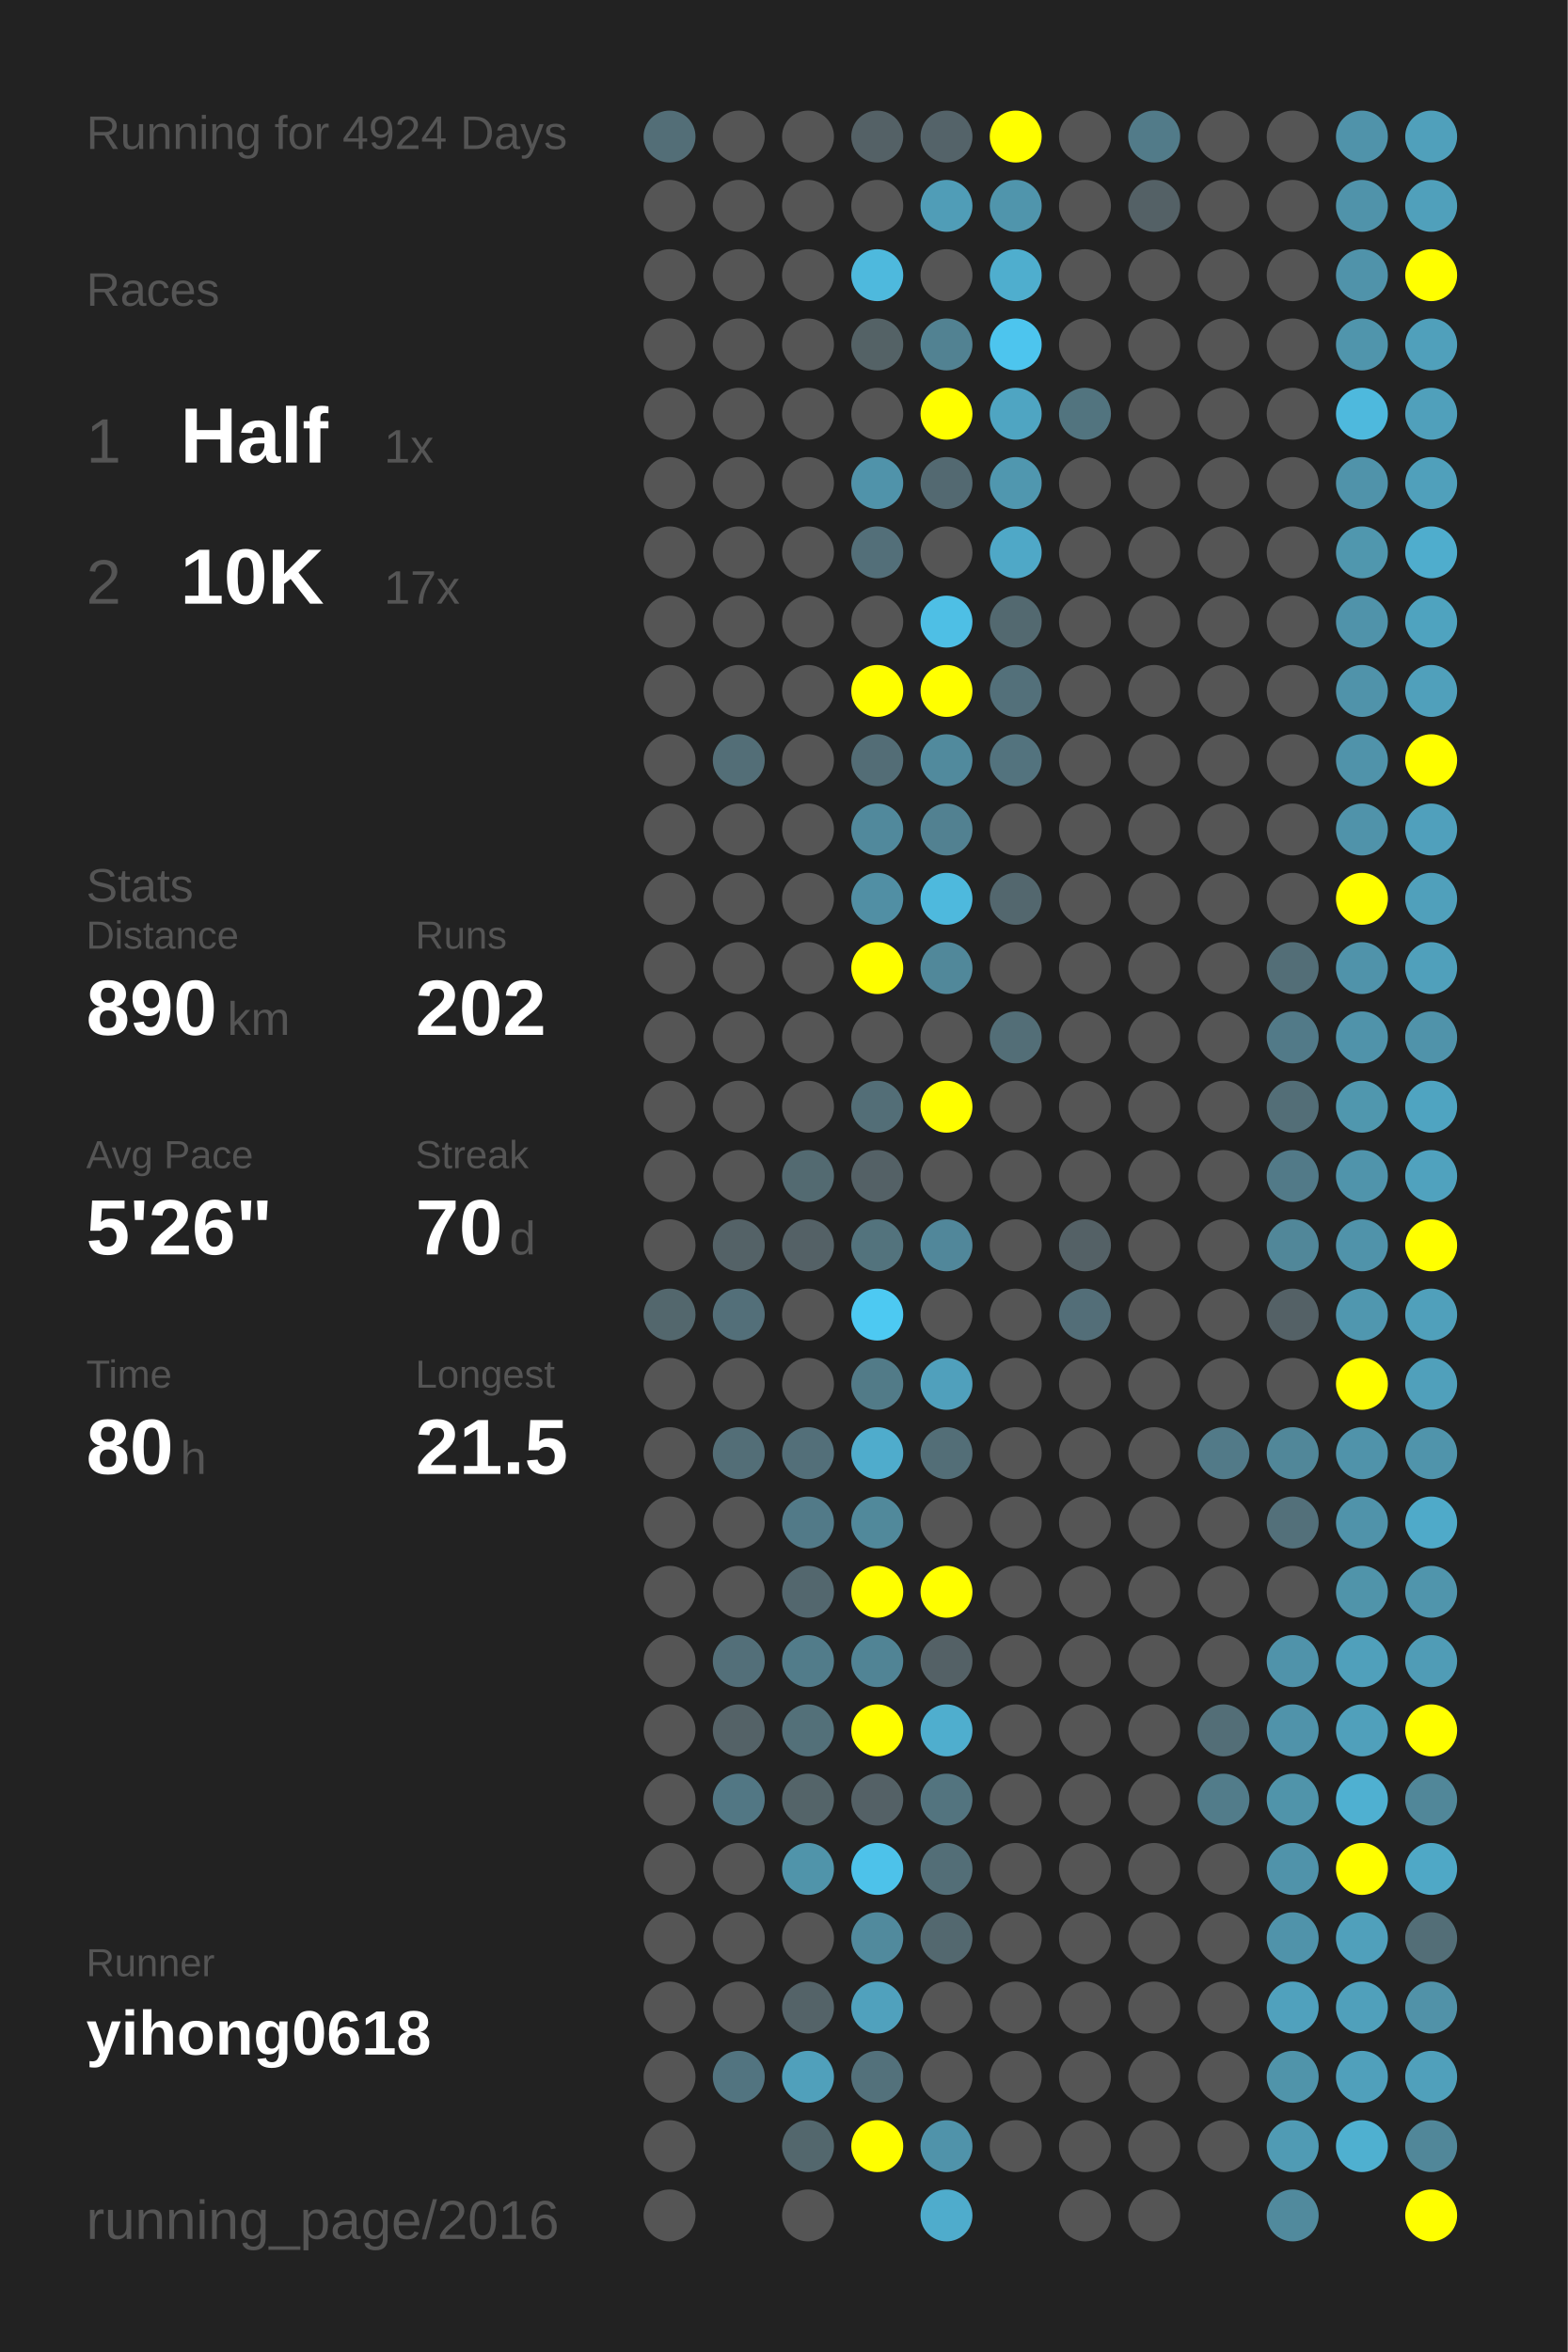
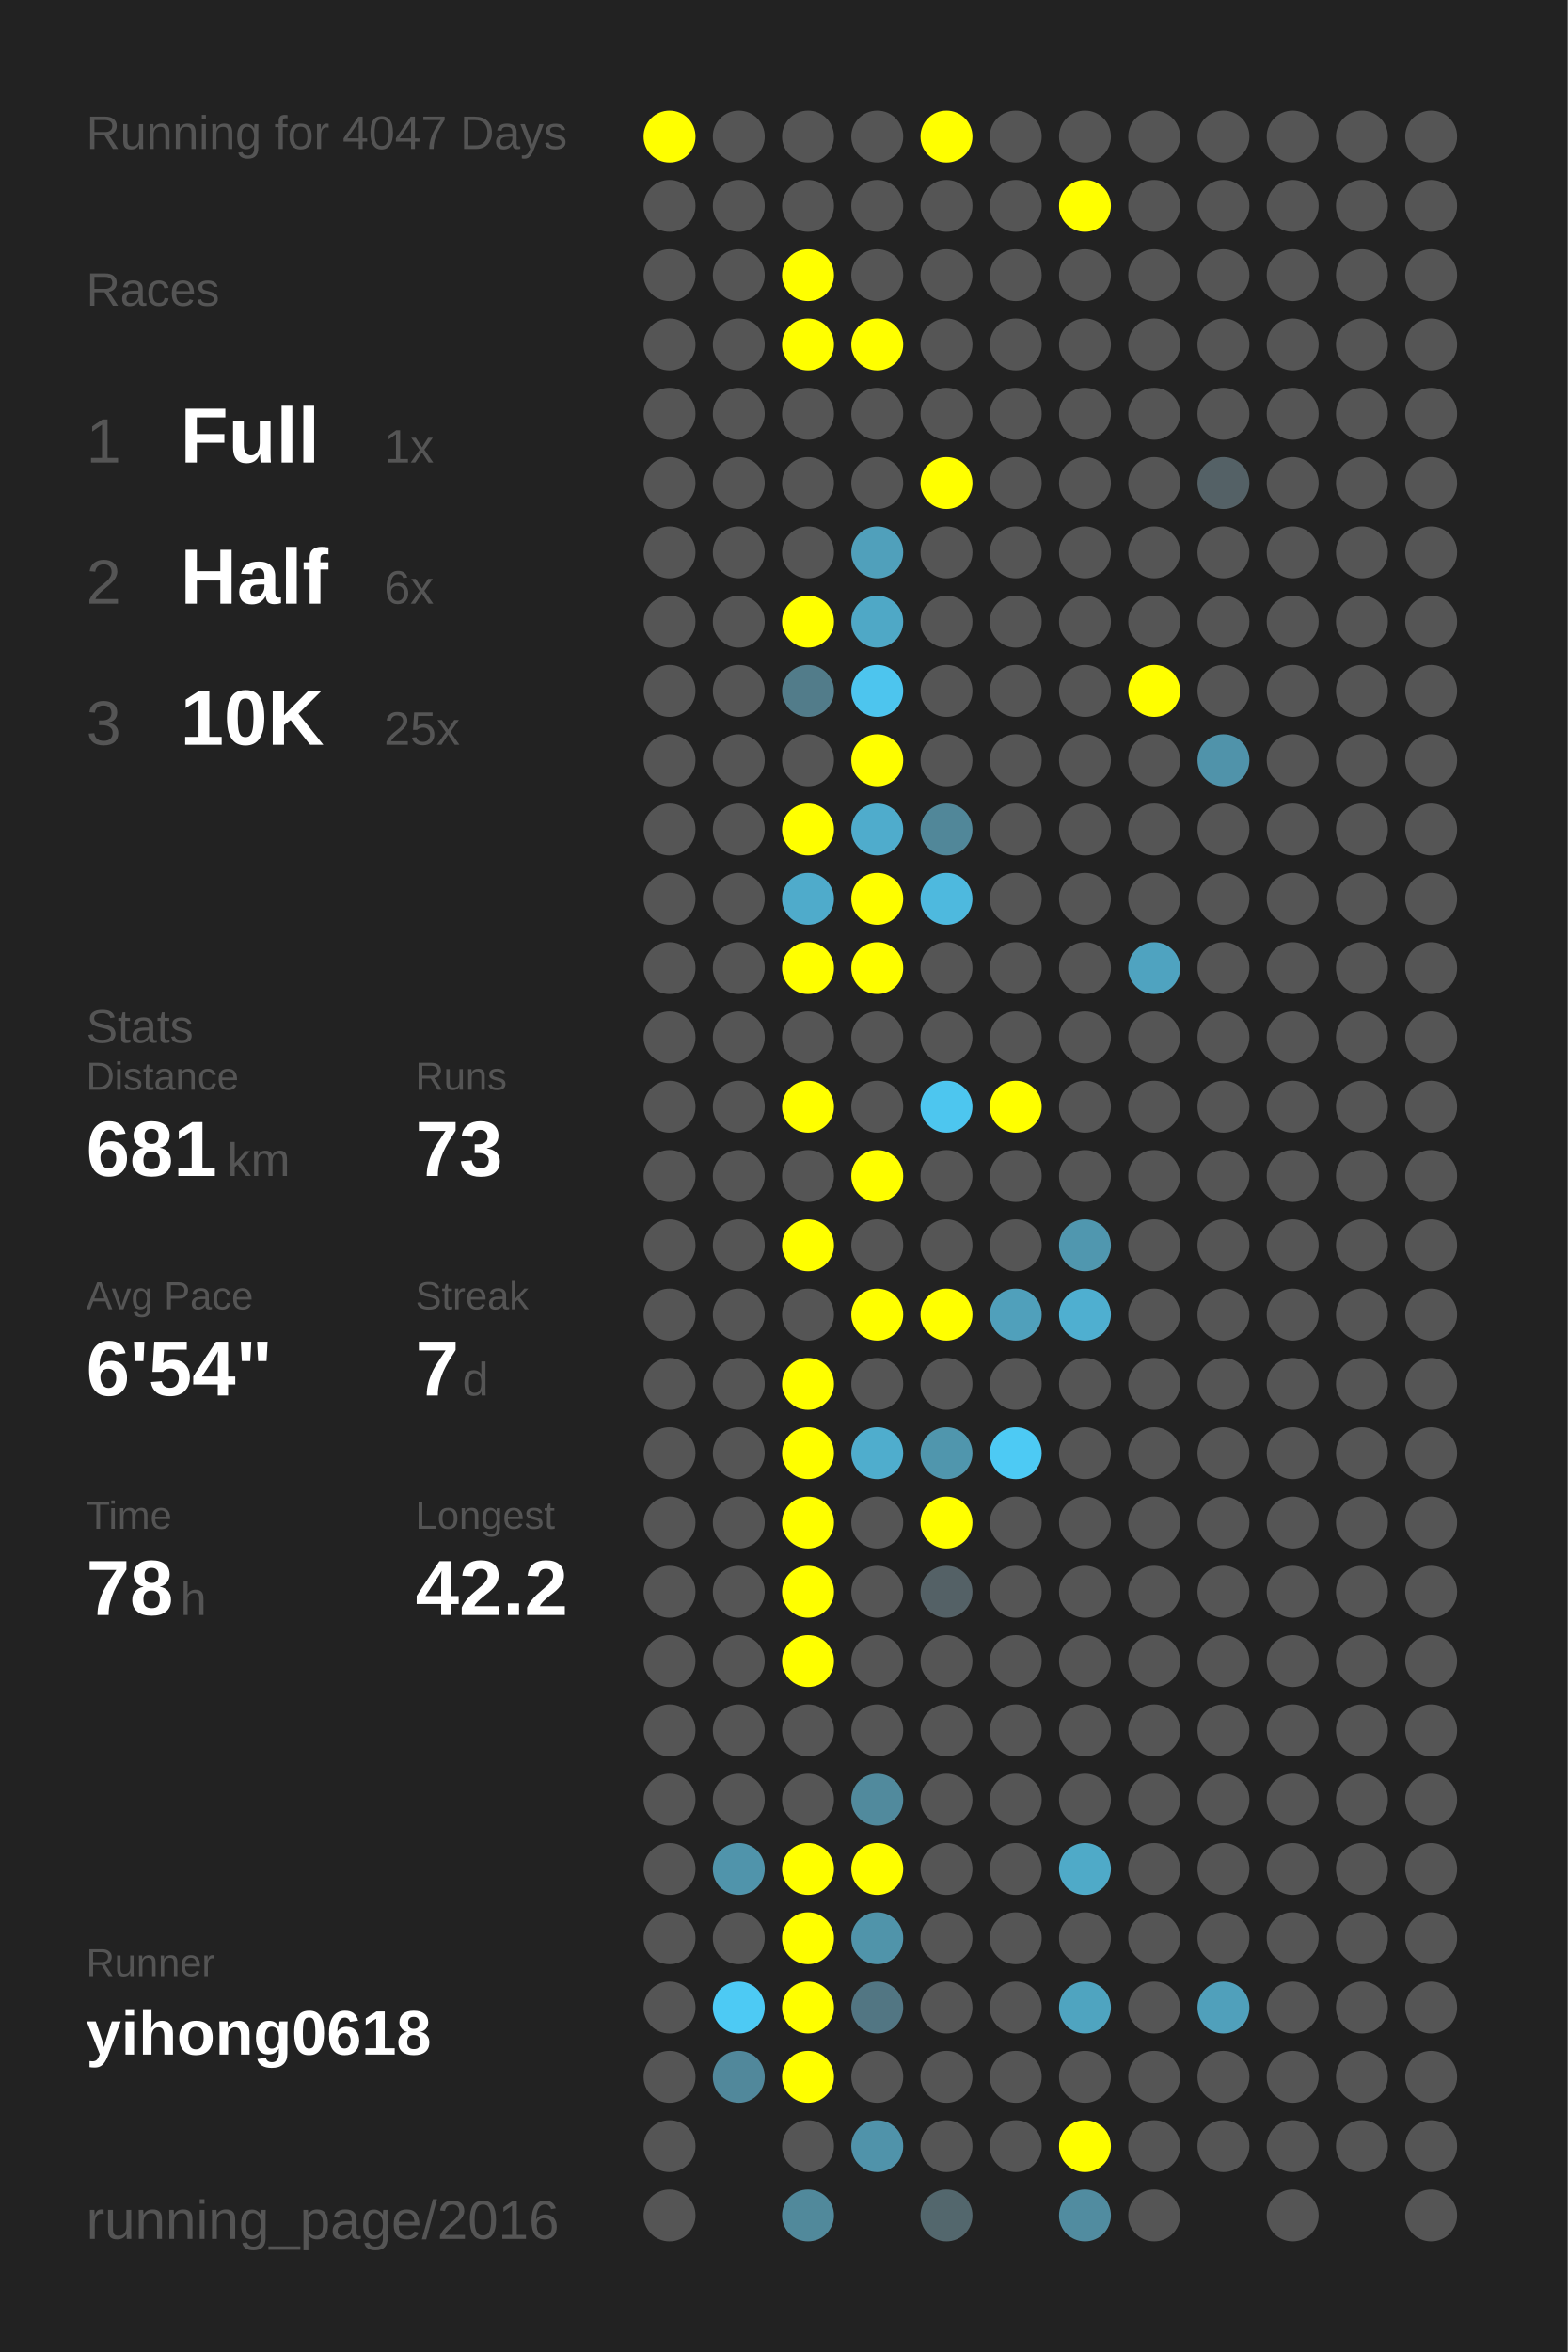
<svg xmlns="http://www.w3.org/2000/svg" baseProfile="full" height="300mm" version="1.1" viewBox="0,0,200,300" width="200mm">
  <defs />
  <rect fill="#222222" height="300" width="200" x="0" y="0" />
-   <text fill="#555555" style="font-size:6px; font-family:Arial;" x="11" y="19">Running for 4924 Days</text>
+   <text fill="#555555" style="font-size:6px; font-family:Arial;" x="11" y="19">Running for 4047 Days</text>
  <text fill="#555555" style="font-size:6px; font-family:Arial;" x="11" y="39">Races</text>
  <text fill="#555555" style="font-size:8px; font-family:Arial;" x="11" y="59">1</text>
-   <text fill="#FFFFFF" style="font-size:10px; font-family:Arial; font-weight:bold;" x="23" y="59">Half</text>
+   <text fill="#FFFFFF" style="font-size:10px; font-family:Arial; font-weight:bold;" x="23" y="59">Full</text>
  <text fill="#555555" style="font-size:6px; font-family:Arial;" x="49" y="59">1x</text>
  <text fill="#555555" style="font-size:8px; font-family:Arial;" x="11" y="77">2</text>
-   <text fill="#FFFFFF" style="font-size:10px; font-family:Arial; font-weight:bold;" x="23" y="77">10K</text>
-   <text fill="#555555" style="font-size:6px; font-family:Arial;" x="49" y="77">17x</text>
-   <text fill="#555555" style="font-size:6px; font-family:Arial;" x="11" y="115">Stats</text>
-   <text fill="#555555" style="font-size:5px; font-family:Arial;" x="11" y="121">Distance</text>
-   <text fill="#FFFFFF" style="font-size:10px; font-family:Arial; font-weight:bold;" x="11" y="132">890</text>
-   <text fill="#555555" style="font-size:6px; font-family:Arial;" x="29" y="132">km</text>
-   <text fill="#555555" style="font-size:5px; font-family:Arial;" x="53" y="121">Runs</text>
-   <text fill="#FFFFFF" style="font-size:10px; font-family:Arial; font-weight:bold;" x="53" y="132">202</text>
-   <text fill="#555555" style="font-size:5px; font-family:Arial;" x="11" y="149">Avg Pace</text>
-   <text fill="#FFFFFF" style="font-size:10px; font-family:Arial; font-weight:bold;" x="11" y="160">5'26"</text>
-   <text fill="#555555" style="font-size:5px; font-family:Arial;" x="53" y="149">Streak</text>
-   <text fill="#FFFFFF" style="font-size:10px; font-family:Arial; font-weight:bold;" x="53" y="160">70</text>
-   <text fill="#555555" style="font-size:6px; font-family:Arial;" x="65" y="160">d</text>
-   <text fill="#555555" style="font-size:5px; font-family:Arial;" x="11" y="177">Time</text>
-   <text fill="#FFFFFF" style="font-size:10px; font-family:Arial; font-weight:bold;" x="11" y="188">80</text>
-   <text fill="#555555" style="font-size:6px; font-family:Arial;" x="23" y="188">h</text>
-   <text fill="#555555" style="font-size:5px; font-family:Arial;" x="53" y="177">Longest</text>
-   <text fill="#FFFFFF" style="font-size:10px; font-family:Arial; font-weight:bold;" x="53" y="188">21.5</text>
+   <text fill="#FFFFFF" style="font-size:10px; font-family:Arial; font-weight:bold;" x="23" y="77">Half</text>
+   <text fill="#555555" style="font-size:6px; font-family:Arial;" x="49" y="77">6x</text>
+   <text fill="#555555" style="font-size:8px; font-family:Arial;" x="11" y="95">3</text>
+   <text fill="#FFFFFF" style="font-size:10px; font-family:Arial; font-weight:bold;" x="23" y="95">10K</text>
+   <text fill="#555555" style="font-size:6px; font-family:Arial;" x="49" y="95">25x</text>
+   <text fill="#555555" style="font-size:6px; font-family:Arial;" x="11" y="133">Stats</text>
+   <text fill="#555555" style="font-size:5px; font-family:Arial;" x="11" y="139">Distance</text>
+   <text fill="#FFFFFF" style="font-size:10px; font-family:Arial; font-weight:bold;" x="11" y="150">681</text>
+   <text fill="#555555" style="font-size:6px; font-family:Arial;" x="29" y="150">km</text>
+   <text fill="#555555" style="font-size:5px; font-family:Arial;" x="53" y="139">Runs</text>
+   <text fill="#FFFFFF" style="font-size:10px; font-family:Arial; font-weight:bold;" x="53" y="150">73</text>
+   <text fill="#555555" style="font-size:5px; font-family:Arial;" x="11" y="167">Avg Pace</text>
+   <text fill="#FFFFFF" style="font-size:10px; font-family:Arial; font-weight:bold;" x="11" y="178">6'54"</text>
+   <text fill="#555555" style="font-size:5px; font-family:Arial;" x="53" y="167">Streak</text>
+   <text fill="#FFFFFF" style="font-size:10px; font-family:Arial; font-weight:bold;" x="53" y="178">7</text>
+   <text fill="#555555" style="font-size:6px; font-family:Arial;" x="59" y="178">d</text>
+   <text fill="#555555" style="font-size:5px; font-family:Arial;" x="11" y="195">Time</text>
+   <text fill="#FFFFFF" style="font-size:10px; font-family:Arial; font-weight:bold;" x="11" y="206">78</text>
+   <text fill="#555555" style="font-size:6px; font-family:Arial;" x="23" y="206">h</text>
+   <text fill="#555555" style="font-size:5px; font-family:Arial;" x="53" y="195">Longest</text>
+   <text fill="#FFFFFF" style="font-size:10px; font-family:Arial; font-weight:bold;" x="53" y="206">42.2</text>
  <text fill="#555555" style="font-size:5px; font-family:Arial;" x="11" y="252.065">Runner</text>
  <text fill="#FFFFFF" style="font-size:8px; font-family:Arial; font-weight:bold;" x="11" y="262.065">yihong0618</text>
  <text fill="#555555" style="font-size:7px; font-family:Arial;" x="11" y="285.581">running_page/2016</text>
-   <circle cx="85.417" cy="17.419" fill="#536e77" r="3.312" />
+   <circle cx="85.417" cy="17.419" fill="#FFFF00" r="3.312" />
  <circle cx="85.417" cy="26.258" fill="#555555" r="3.312" />
  <circle cx="85.417" cy="35.097" fill="#555555" r="3.312" />
  <circle cx="85.417" cy="43.935" fill="#555555" r="3.312" />
  <circle cx="85.417" cy="52.774" fill="#555555" r="3.312" />
  <circle cx="85.417" cy="61.613" fill="#555555" r="3.312" />
  <circle cx="85.417" cy="70.452" fill="#555555" r="3.312" />
  <circle cx="85.417" cy="79.29" fill="#555555" r="3.312" />
  <circle cx="85.417" cy="88.129" fill="#555555" r="3.312" />
  <circle cx="85.417" cy="96.968" fill="#555555" r="3.312" />
  <circle cx="85.417" cy="105.806" fill="#555555" r="3.312" />
  <circle cx="85.417" cy="114.645" fill="#555555" r="3.312" />
  <circle cx="85.417" cy="123.484" fill="#555555" r="3.312" />
  <circle cx="85.417" cy="132.323" fill="#555555" r="3.312" />
  <circle cx="85.417" cy="141.161" fill="#555555" r="3.312" />
  <circle cx="85.417" cy="150" fill="#555555" r="3.312" />
  <circle cx="85.417" cy="158.839" fill="#555555" r="3.312" />
-   <circle cx="85.417" cy="167.677" fill="#53676d" r="3.312" />
+   <circle cx="85.417" cy="167.677" fill="#555555" r="3.312" />
  <circle cx="85.417" cy="176.516" fill="#555555" r="3.312" />
  <circle cx="85.417" cy="185.355" fill="#555555" r="3.312" />
  <circle cx="85.417" cy="194.194" fill="#555555" r="3.312" />
  <circle cx="85.417" cy="203.032" fill="#555555" r="3.312" />
  <circle cx="85.417" cy="211.871" fill="#555555" r="3.312" />
  <circle cx="85.417" cy="220.71" fill="#555555" r="3.312" />
  <circle cx="85.417" cy="229.548" fill="#555555" r="3.312" />
  <circle cx="85.417" cy="238.387" fill="#555555" r="3.312" />
  <circle cx="85.417" cy="247.226" fill="#555555" r="3.312" />
  <circle cx="85.417" cy="256.065" fill="#555555" r="3.312" />
  <circle cx="85.417" cy="264.903" fill="#555555" r="3.312" />
  <circle cx="85.417" cy="273.742" fill="#555555" r="3.312" />
  <circle cx="85.417" cy="282.581" fill="#555555" r="3.312" />
  <circle cx="94.25" cy="17.419" fill="#555555" r="3.312" />
  <circle cx="94.25" cy="26.258" fill="#555555" r="3.312" />
  <circle cx="94.25" cy="35.097" fill="#555555" r="3.312" />
  <circle cx="94.25" cy="43.935" fill="#555555" r="3.312" />
  <circle cx="94.25" cy="52.774" fill="#555555" r="3.312" />
  <circle cx="94.25" cy="61.613" fill="#555555" r="3.312" />
  <circle cx="94.25" cy="70.452" fill="#555555" r="3.312" />
  <circle cx="94.25" cy="79.29" fill="#555555" r="3.312" />
  <circle cx="94.25" cy="88.129" fill="#555555" r="3.312" />
-   <circle cx="94.25" cy="96.968" fill="#536e77" r="3.312" />
+   <circle cx="94.25" cy="96.968" fill="#555555" r="3.312" />
  <circle cx="94.25" cy="105.806" fill="#555555" r="3.312" />
  <circle cx="94.25" cy="114.645" fill="#555555" r="3.312" />
  <circle cx="94.25" cy="123.484" fill="#555555" r="3.312" />
  <circle cx="94.25" cy="132.323" fill="#555555" r="3.312" />
  <circle cx="94.25" cy="141.161" fill="#555555" r="3.312" />
  <circle cx="94.25" cy="150" fill="#555555" r="3.312" />
-   <circle cx="94.25" cy="158.839" fill="#546267" r="3.312" />
-   <circle cx="94.25" cy="167.677" fill="#536f79" r="3.312" />
+   <circle cx="94.25" cy="158.839" fill="#555555" r="3.312" />
+   <circle cx="94.25" cy="167.677" fill="#555555" r="3.312" />
  <circle cx="94.25" cy="176.516" fill="#555555" r="3.312" />
-   <circle cx="94.25" cy="185.355" fill="#536e77" r="3.312" />
+   <circle cx="94.25" cy="185.355" fill="#555555" r="3.312" />
  <circle cx="94.25" cy="194.194" fill="#555555" r="3.312" />
  <circle cx="94.25" cy="203.032" fill="#555555" r="3.312" />
-   <circle cx="94.25" cy="211.871" fill="#536f79" r="3.312" />
-   <circle cx="94.25" cy="220.71" fill="#546267" r="3.312" />
-   <circle cx="94.25" cy="229.548" fill="#527784" r="3.312" />
-   <circle cx="94.25" cy="238.387" fill="#555555" r="3.312" />
+   <circle cx="94.25" cy="211.871" fill="#555555" r="3.312" />
+   <circle cx="94.25" cy="220.71" fill="#555555" r="3.312" />
+   <circle cx="94.25" cy="229.548" fill="#555555" r="3.312" />
+   <circle cx="94.25" cy="238.387" fill="#5094ab" r="3.312" />
  <circle cx="94.25" cy="247.226" fill="#555555" r="3.312" />
-   <circle cx="94.25" cy="256.065" fill="#555555" r="3.312" />
-   <circle cx="94.25" cy="264.903" fill="#527480" r="3.312" />
+   <circle cx="94.25" cy="256.065" fill="#4dcaf4" r="3.312" />
+   <circle cx="94.25" cy="264.903" fill="#51889b" r="3.312" />
  <circle cx="103.083" cy="17.419" fill="#555555" r="3.312" />
  <circle cx="103.083" cy="26.258" fill="#555555" r="3.312" />
-   <circle cx="103.083" cy="35.097" fill="#555555" r="3.312" />
-   <circle cx="103.083" cy="43.935" fill="#555555" r="3.312" />
+   <circle cx="103.083" cy="35.097" fill="#FFFF00" r="3.312" />
+   <circle cx="103.083" cy="43.935" fill="#FFFF00" r="3.312" />
  <circle cx="103.083" cy="52.774" fill="#555555" r="3.312" />
  <circle cx="103.083" cy="61.613" fill="#555555" r="3.312" />
  <circle cx="103.083" cy="70.452" fill="#555555" r="3.312" />
-   <circle cx="103.083" cy="79.29" fill="#555555" r="3.312" />
-   <circle cx="103.083" cy="88.129" fill="#555555" r="3.312" />
+   <circle cx="103.083" cy="79.29" fill="#FFFF00" r="3.312" />
+   <circle cx="103.083" cy="88.129" fill="#527c8a" r="3.312" />
  <circle cx="103.083" cy="96.968" fill="#555555" r="3.312" />
-   <circle cx="103.083" cy="105.806" fill="#555555" r="3.312" />
-   <circle cx="103.083" cy="114.645" fill="#555555" r="3.312" />
-   <circle cx="103.083" cy="123.484" fill="#555555" r="3.312" />
+   <circle cx="103.083" cy="105.806" fill="#FFFF00" r="3.312" />
+   <circle cx="103.083" cy="114.645" fill="#4fabcb" r="3.312" />
+   <circle cx="103.083" cy="123.484" fill="#FFFF00" r="3.312" />
  <circle cx="103.083" cy="132.323" fill="#555555" r="3.312" />
-   <circle cx="103.083" cy="141.161" fill="#555555" r="3.312" />
-   <circle cx="103.083" cy="150" fill="#536a71" r="3.312" />
-   <circle cx="103.083" cy="158.839" fill="#546166" r="3.312" />
+   <circle cx="103.083" cy="141.161" fill="#FFFF00" r="3.312" />
+   <circle cx="103.083" cy="150" fill="#555555" r="3.312" />
+   <circle cx="103.083" cy="158.839" fill="#FFFF00" r="3.312" />
  <circle cx="103.083" cy="167.677" fill="#555555" r="3.312" />
-   <circle cx="103.083" cy="176.516" fill="#555555" r="3.312" />
-   <circle cx="103.083" cy="185.355" fill="#536f79" r="3.312" />
-   <circle cx="103.083" cy="194.194" fill="#527a88" r="3.312" />
-   <circle cx="103.083" cy="203.032" fill="#53676e" r="3.312" />
-   <circle cx="103.083" cy="211.871" fill="#527c8a" r="3.312" />
-   <circle cx="103.083" cy="220.71" fill="#537079" r="3.312" />
-   <circle cx="103.083" cy="229.548" fill="#546469" r="3.312" />
-   <circle cx="103.083" cy="238.387" fill="#5094aa" r="3.312" />
-   <circle cx="103.083" cy="247.226" fill="#555555" r="3.312" />
-   <circle cx="103.083" cy="256.065" fill="#546368" r="3.312" />
-   <circle cx="103.083" cy="264.903" fill="#50a0bb" r="3.312" />
-   <circle cx="103.083" cy="273.742" fill="#53676d" r="3.312" />
-   <circle cx="103.083" cy="282.581" fill="#555555" r="3.312" />
-   <circle cx="111.917" cy="17.419" fill="#546166" r="3.312" />
+   <circle cx="103.083" cy="176.516" fill="#FFFF00" r="3.312" />
+   <circle cx="103.083" cy="185.355" fill="#FFFF00" r="3.312" />
+   <circle cx="103.083" cy="194.194" fill="#FFFF00" r="3.312" />
+   <circle cx="103.083" cy="203.032" fill="#FFFF00" r="3.312" />
+   <circle cx="103.083" cy="211.871" fill="#FFFF00" r="3.312" />
+   <circle cx="103.083" cy="220.71" fill="#555555" r="3.312" />
+   <circle cx="103.083" cy="229.548" fill="#555555" r="3.312" />
+   <circle cx="103.083" cy="238.387" fill="#FFFF00" r="3.312" />
+   <circle cx="103.083" cy="247.226" fill="#FFFF00" r="3.312" />
+   <circle cx="103.083" cy="256.065" fill="#FFFF00" r="3.312" />
+   <circle cx="103.083" cy="264.903" fill="#FFFF00" r="3.312" />
+   <circle cx="103.083" cy="273.742" fill="#555555" r="3.312" />
+   <circle cx="103.083" cy="282.581" fill="#51899b" r="3.312" />
+   <circle cx="111.917" cy="17.419" fill="#555555" r="3.312" />
  <circle cx="111.917" cy="26.258" fill="#555555" r="3.312" />
-   <circle cx="111.917" cy="35.097" fill="#4eb9dd" r="3.312" />
-   <circle cx="111.917" cy="43.935" fill="#546266" r="3.312" />
+   <circle cx="111.917" cy="35.097" fill="#555555" r="3.312" />
+   <circle cx="111.917" cy="43.935" fill="#FFFF00" r="3.312" />
  <circle cx="111.917" cy="52.774" fill="#555555" r="3.312" />
-   <circle cx="111.917" cy="61.613" fill="#5093aa" r="3.312" />
-   <circle cx="111.917" cy="70.452" fill="#536f79" r="3.312" />
-   <circle cx="111.917" cy="79.29" fill="#555555" r="3.312" />
-   <circle cx="111.917" cy="88.129" fill="#FFFF00" r="3.312" />
-   <circle cx="111.917" cy="96.968" fill="#536d76" r="3.312" />
-   <circle cx="111.917" cy="105.806" fill="#51899c" r="3.312" />
-   <circle cx="111.917" cy="114.645" fill="#518fa4" r="3.312" />
+   <circle cx="111.917" cy="61.613" fill="#555555" r="3.312" />
+   <circle cx="111.917" cy="70.452" fill="#50a0bb" r="3.312" />
+   <circle cx="111.917" cy="79.29" fill="#4fa8c6" r="3.312" />
+   <circle cx="111.917" cy="88.129" fill="#4dc5ee" r="3.312" />
+   <circle cx="111.917" cy="96.968" fill="#FFFF00" r="3.312" />
+   <circle cx="111.917" cy="105.806" fill="#4faccc" r="3.312" />
+   <circle cx="111.917" cy="114.645" fill="#FFFF00" r="3.312" />
  <circle cx="111.917" cy="123.484" fill="#FFFF00" r="3.312" />
  <circle cx="111.917" cy="132.323" fill="#555555" r="3.312" />
-   <circle cx="111.917" cy="141.161" fill="#536e77" r="3.312" />
-   <circle cx="111.917" cy="150" fill="#546166" r="3.312" />
-   <circle cx="111.917" cy="158.839" fill="#53737d" r="3.312" />
-   <circle cx="111.917" cy="167.677" fill="#4dc9f2" r="3.312" />
-   <circle cx="111.917" cy="176.516" fill="#527b88" r="3.312" />
-   <circle cx="111.917" cy="185.355" fill="#4faccc" r="3.312" />
-   <circle cx="111.917" cy="194.194" fill="#51899b" r="3.312" />
-   <circle cx="111.917" cy="203.032" fill="#FFFF00" r="3.312" />
-   <circle cx="111.917" cy="211.871" fill="#518495" r="3.312" />
-   <circle cx="111.917" cy="220.71" fill="#FFFF00" r="3.312" />
-   <circle cx="111.917" cy="229.548" fill="#546166" r="3.312" />
-   <circle cx="111.917" cy="238.387" fill="#4dc2ea" r="3.312" />
-   <circle cx="111.917" cy="247.226" fill="#518a9d" r="3.312" />
-   <circle cx="111.917" cy="256.065" fill="#50a1bd" r="3.312" />
-   <circle cx="111.917" cy="264.903" fill="#53717b" r="3.312" />
-   <circle cx="111.917" cy="273.742" fill="#FFFF00" r="3.312" />
-   <circle cx="120.75" cy="17.419" fill="#546369" r="3.312" />
-   <circle cx="120.75" cy="26.258" fill="#509db7" r="3.312" />
+   <circle cx="111.917" cy="141.161" fill="#555555" r="3.312" />
+   <circle cx="111.917" cy="150" fill="#FFFF00" r="3.312" />
+   <circle cx="111.917" cy="158.839" fill="#555555" r="3.312" />
+   <circle cx="111.917" cy="167.677" fill="#FFFF00" r="3.312" />
+   <circle cx="111.917" cy="176.516" fill="#555555" r="3.312" />
+   <circle cx="111.917" cy="185.355" fill="#4fadcd" r="3.312" />
+   <circle cx="111.917" cy="194.194" fill="#555555" r="3.312" />
+   <circle cx="111.917" cy="203.032" fill="#555555" r="3.312" />
+   <circle cx="111.917" cy="211.871" fill="#555555" r="3.312" />
+   <circle cx="111.917" cy="220.71" fill="#555555" r="3.312" />
+   <circle cx="111.917" cy="229.548" fill="#518a9d" r="3.312" />
+   <circle cx="111.917" cy="238.387" fill="#FFFF00" r="3.312" />
+   <circle cx="111.917" cy="247.226" fill="#5094aa" r="3.312" />
+   <circle cx="111.917" cy="256.065" fill="#527683" r="3.312" />
+   <circle cx="111.917" cy="264.903" fill="#555555" r="3.312" />
+   <circle cx="111.917" cy="273.742" fill="#5093aa" r="3.312" />
+   <circle cx="120.75" cy="17.419" fill="#FFFF00" r="3.312" />
+   <circle cx="120.75" cy="26.258" fill="#555555" r="3.312" />
  <circle cx="120.75" cy="35.097" fill="#555555" r="3.312" />
-   <circle cx="120.75" cy="43.935" fill="#528292" r="3.312" />
-   <circle cx="120.75" cy="52.774" fill="#FFFF00" r="3.312" />
-   <circle cx="120.75" cy="61.613" fill="#536971" r="3.312" />
+   <circle cx="120.75" cy="43.935" fill="#555555" r="3.312" />
+   <circle cx="120.75" cy="52.774" fill="#555555" r="3.312" />
+   <circle cx="120.75" cy="61.613" fill="#FFFF00" r="3.312" />
  <circle cx="120.75" cy="70.452" fill="#555555" r="3.312" />
-   <circle cx="120.75" cy="79.29" fill="#4ebfe5" r="3.312" />
-   <circle cx="120.75" cy="88.129" fill="#FFFF00" r="3.312" />
-   <circle cx="120.75" cy="96.968" fill="#518a9d" r="3.312" />
-   <circle cx="120.75" cy="105.806" fill="#528191" r="3.312" />
-   <circle cx="120.75" cy="114.645" fill="#4eb9dd" r="3.312" />
-   <circle cx="120.75" cy="123.484" fill="#51889a" r="3.312" />
+   <circle cx="120.75" cy="79.29" fill="#555555" r="3.312" />
+   <circle cx="120.75" cy="88.129" fill="#555555" r="3.312" />
+   <circle cx="120.75" cy="96.968" fill="#555555" r="3.312" />
+   <circle cx="120.75" cy="105.806" fill="#518799" r="3.312" />
+   <circle cx="120.75" cy="114.645" fill="#4eb9de" r="3.312" />
+   <circle cx="120.75" cy="123.484" fill="#555555" r="3.312" />
  <circle cx="120.75" cy="132.323" fill="#555555" r="3.312" />
-   <circle cx="120.75" cy="141.161" fill="#FFFF00" r="3.312" />
+   <circle cx="120.75" cy="141.161" fill="#4dc6ef" r="3.312" />
  <circle cx="120.75" cy="150" fill="#555555" r="3.312" />
-   <circle cx="120.75" cy="158.839" fill="#51879a" r="3.312" />
-   <circle cx="120.75" cy="167.677" fill="#555555" r="3.312" />
-   <circle cx="120.75" cy="176.516" fill="#50a0bc" r="3.312" />
-   <circle cx="120.75" cy="185.355" fill="#536e77" r="3.312" />
-   <circle cx="120.75" cy="194.194" fill="#555555" r="3.312" />
-   <circle cx="120.75" cy="203.032" fill="#FFFF00" r="3.312" />
-   <circle cx="120.75" cy="211.871" fill="#546166" r="3.312" />
-   <circle cx="120.75" cy="220.71" fill="#4faece" r="3.312" />
-   <circle cx="120.75" cy="229.548" fill="#53747f" r="3.312" />
-   <circle cx="120.75" cy="238.387" fill="#536e77" r="3.312" />
-   <circle cx="120.75" cy="247.226" fill="#53686f" r="3.312" />
+   <circle cx="120.75" cy="158.839" fill="#555555" r="3.312" />
+   <circle cx="120.75" cy="167.677" fill="#FFFF00" r="3.312" />
+   <circle cx="120.75" cy="176.516" fill="#555555" r="3.312" />
+   <circle cx="120.75" cy="185.355" fill="#5096ad" r="3.312" />
+   <circle cx="120.75" cy="194.194" fill="#FFFF00" r="3.312" />
+   <circle cx="120.75" cy="203.032" fill="#546166" r="3.312" />
+   <circle cx="120.75" cy="211.871" fill="#555555" r="3.312" />
+   <circle cx="120.75" cy="220.71" fill="#555555" r="3.312" />
+   <circle cx="120.75" cy="229.548" fill="#555555" r="3.312" />
+   <circle cx="120.75" cy="238.387" fill="#555555" r="3.312" />
+   <circle cx="120.75" cy="247.226" fill="#555555" r="3.312" />
  <circle cx="120.75" cy="256.065" fill="#555555" r="3.312" />
  <circle cx="120.75" cy="264.903" fill="#555555" r="3.312" />
-   <circle cx="120.75" cy="273.742" fill="#5093aa" r="3.312" />
-   <circle cx="120.75" cy="282.581" fill="#4faccc" r="3.312" />
-   <circle cx="129.583" cy="17.419" fill="#FFFF00" r="3.312" />
-   <circle cx="129.583" cy="26.258" fill="#5095ac" r="3.312" />
-   <circle cx="129.583" cy="35.097" fill="#4faece" r="3.312" />
-   <circle cx="129.583" cy="43.935" fill="#4dc5ee" r="3.312" />
-   <circle cx="129.583" cy="52.774" fill="#4fa5c2" r="3.312" />
-   <circle cx="129.583" cy="61.613" fill="#5097af" r="3.312" />
-   <circle cx="129.583" cy="70.452" fill="#4fa8c7" r="3.312" />
-   <circle cx="129.583" cy="79.29" fill="#536970" r="3.312" />
-   <circle cx="129.583" cy="88.129" fill="#53707a" r="3.312" />
-   <circle cx="129.583" cy="96.968" fill="#53737e" r="3.312" />
+   <circle cx="120.75" cy="273.742" fill="#555555" r="3.312" />
+   <circle cx="120.75" cy="282.581" fill="#53676d" r="3.312" />
+   <circle cx="129.583" cy="17.419" fill="#555555" r="3.312" />
+   <circle cx="129.583" cy="26.258" fill="#555555" r="3.312" />
+   <circle cx="129.583" cy="35.097" fill="#555555" r="3.312" />
+   <circle cx="129.583" cy="43.935" fill="#555555" r="3.312" />
+   <circle cx="129.583" cy="52.774" fill="#555555" r="3.312" />
+   <circle cx="129.583" cy="61.613" fill="#555555" r="3.312" />
+   <circle cx="129.583" cy="70.452" fill="#555555" r="3.312" />
+   <circle cx="129.583" cy="79.29" fill="#555555" r="3.312" />
+   <circle cx="129.583" cy="88.129" fill="#555555" r="3.312" />
+   <circle cx="129.583" cy="96.968" fill="#555555" r="3.312" />
  <circle cx="129.583" cy="105.806" fill="#555555" r="3.312" />
-   <circle cx="129.583" cy="114.645" fill="#53676e" r="3.312" />
+   <circle cx="129.583" cy="114.645" fill="#555555" r="3.312" />
  <circle cx="129.583" cy="123.484" fill="#555555" r="3.312" />
-   <circle cx="129.583" cy="132.323" fill="#536e77" r="3.312" />
-   <circle cx="129.583" cy="141.161" fill="#555555" r="3.312" />
+   <circle cx="129.583" cy="132.323" fill="#555555" r="3.312" />
+   <circle cx="129.583" cy="141.161" fill="#FFFF00" r="3.312" />
  <circle cx="129.583" cy="150" fill="#555555" r="3.312" />
  <circle cx="129.583" cy="158.839" fill="#555555" r="3.312" />
-   <circle cx="129.583" cy="167.677" fill="#555555" r="3.312" />
+   <circle cx="129.583" cy="167.677" fill="#50a0bb" r="3.312" />
  <circle cx="129.583" cy="176.516" fill="#555555" r="3.312" />
-   <circle cx="129.583" cy="185.355" fill="#555555" r="3.312" />
+   <circle cx="129.583" cy="185.355" fill="#4dcaf4" r="3.312" />
  <circle cx="129.583" cy="194.194" fill="#555555" r="3.312" />
  <circle cx="129.583" cy="203.032" fill="#555555" r="3.312" />
  <circle cx="129.583" cy="211.871" fill="#555555" r="3.312" />
  <circle cx="129.583" cy="220.71" fill="#555555" r="3.312" />
  <circle cx="129.583" cy="229.548" fill="#555555" r="3.312" />
  <circle cx="129.583" cy="238.387" fill="#555555" r="3.312" />
  <circle cx="129.583" cy="247.226" fill="#555555" r="3.312" />
  <circle cx="129.583" cy="256.065" fill="#555555" r="3.312" />
  <circle cx="129.583" cy="264.903" fill="#555555" r="3.312" />
  <circle cx="129.583" cy="273.742" fill="#555555" r="3.312" />
  <circle cx="138.417" cy="17.419" fill="#555555" r="3.312" />
-   <circle cx="138.417" cy="26.258" fill="#555555" r="3.312" />
+   <circle cx="138.417" cy="26.258" fill="#FFFF00" r="3.312" />
  <circle cx="138.417" cy="35.097" fill="#555555" r="3.312" />
  <circle cx="138.417" cy="43.935" fill="#555555" r="3.312" />
-   <circle cx="138.417" cy="52.774" fill="#52747f" r="3.312" />
+   <circle cx="138.417" cy="52.774" fill="#555555" r="3.312" />
  <circle cx="138.417" cy="61.613" fill="#555555" r="3.312" />
  <circle cx="138.417" cy="70.452" fill="#555555" r="3.312" />
  <circle cx="138.417" cy="79.29" fill="#555555" r="3.312" />
  <circle cx="138.417" cy="88.129" fill="#555555" r="3.312" />
  <circle cx="138.417" cy="96.968" fill="#555555" r="3.312" />
  <circle cx="138.417" cy="105.806" fill="#555555" r="3.312" />
  <circle cx="138.417" cy="114.645" fill="#555555" r="3.312" />
  <circle cx="138.417" cy="123.484" fill="#555555" r="3.312" />
  <circle cx="138.417" cy="132.323" fill="#555555" r="3.312" />
  <circle cx="138.417" cy="141.161" fill="#555555" r="3.312" />
  <circle cx="138.417" cy="150" fill="#555555" r="3.312" />
-   <circle cx="138.417" cy="158.839" fill="#546166" r="3.312" />
-   <circle cx="138.417" cy="167.677" fill="#536e78" r="3.312" />
+   <circle cx="138.417" cy="158.839" fill="#5097af" r="3.312" />
+   <circle cx="138.417" cy="167.677" fill="#4fafd0" r="3.312" />
  <circle cx="138.417" cy="176.516" fill="#555555" r="3.312" />
  <circle cx="138.417" cy="185.355" fill="#555555" r="3.312" />
  <circle cx="138.417" cy="194.194" fill="#555555" r="3.312" />
  <circle cx="138.417" cy="203.032" fill="#555555" r="3.312" />
  <circle cx="138.417" cy="211.871" fill="#555555" r="3.312" />
  <circle cx="138.417" cy="220.71" fill="#555555" r="3.312" />
  <circle cx="138.417" cy="229.548" fill="#555555" r="3.312" />
-   <circle cx="138.417" cy="238.387" fill="#555555" r="3.312" />
+   <circle cx="138.417" cy="238.387" fill="#4faac8" r="3.312" />
  <circle cx="138.417" cy="247.226" fill="#555555" r="3.312" />
-   <circle cx="138.417" cy="256.065" fill="#555555" r="3.312" />
+   <circle cx="138.417" cy="256.065" fill="#4fa4c0" r="3.312" />
  <circle cx="138.417" cy="264.903" fill="#555555" r="3.312" />
-   <circle cx="138.417" cy="273.742" fill="#555555" r="3.312" />
-   <circle cx="138.417" cy="282.581" fill="#555555" r="3.312" />
-   <circle cx="147.25" cy="17.419" fill="#527b89" r="3.312" />
-   <circle cx="147.25" cy="26.258" fill="#546166" r="3.312" />
+   <circle cx="138.417" cy="273.742" fill="#FFFF00" r="3.312" />
+   <circle cx="138.417" cy="282.581" fill="#518ca0" r="3.312" />
+   <circle cx="147.25" cy="17.419" fill="#555555" r="3.312" />
+   <circle cx="147.25" cy="26.258" fill="#555555" r="3.312" />
  <circle cx="147.25" cy="35.097" fill="#555555" r="3.312" />
  <circle cx="147.25" cy="43.935" fill="#555555" r="3.312" />
  <circle cx="147.25" cy="52.774" fill="#555555" r="3.312" />
  <circle cx="147.25" cy="61.613" fill="#555555" r="3.312" />
  <circle cx="147.25" cy="70.452" fill="#555555" r="3.312" />
  <circle cx="147.25" cy="79.29" fill="#555555" r="3.312" />
-   <circle cx="147.25" cy="88.129" fill="#555555" r="3.312" />
+   <circle cx="147.25" cy="88.129" fill="#FFFF00" r="3.312" />
  <circle cx="147.25" cy="96.968" fill="#555555" r="3.312" />
  <circle cx="147.25" cy="105.806" fill="#555555" r="3.312" />
  <circle cx="147.25" cy="114.645" fill="#555555" r="3.312" />
-   <circle cx="147.25" cy="123.484" fill="#555555" r="3.312" />
+   <circle cx="147.25" cy="123.484" fill="#4fa3c0" r="3.312" />
  <circle cx="147.25" cy="132.323" fill="#555555" r="3.312" />
  <circle cx="147.25" cy="141.161" fill="#555555" r="3.312" />
  <circle cx="147.25" cy="150" fill="#555555" r="3.312" />
  <circle cx="147.25" cy="158.839" fill="#555555" r="3.312" />
  <circle cx="147.25" cy="167.677" fill="#555555" r="3.312" />
  <circle cx="147.25" cy="176.516" fill="#555555" r="3.312" />
  <circle cx="147.25" cy="185.355" fill="#555555" r="3.312" />
  <circle cx="147.25" cy="194.194" fill="#555555" r="3.312" />
  <circle cx="147.25" cy="203.032" fill="#555555" r="3.312" />
  <circle cx="147.25" cy="211.871" fill="#555555" r="3.312" />
  <circle cx="147.25" cy="220.71" fill="#555555" r="3.312" />
  <circle cx="147.25" cy="229.548" fill="#555555" r="3.312" />
  <circle cx="147.25" cy="238.387" fill="#555555" r="3.312" />
  <circle cx="147.25" cy="247.226" fill="#555555" r="3.312" />
  <circle cx="147.25" cy="256.065" fill="#555555" r="3.312" />
  <circle cx="147.25" cy="264.903" fill="#555555" r="3.312" />
  <circle cx="147.25" cy="273.742" fill="#555555" r="3.312" />
  <circle cx="147.25" cy="282.581" fill="#555555" r="3.312" />
  <circle cx="156.083" cy="17.419" fill="#555555" r="3.312" />
  <circle cx="156.083" cy="26.258" fill="#555555" r="3.312" />
  <circle cx="156.083" cy="35.097" fill="#555555" r="3.312" />
  <circle cx="156.083" cy="43.935" fill="#555555" r="3.312" />
  <circle cx="156.083" cy="52.774" fill="#555555" r="3.312" />
-   <circle cx="156.083" cy="61.613" fill="#555555" r="3.312" />
+   <circle cx="156.083" cy="61.613" fill="#546166" r="3.312" />
  <circle cx="156.083" cy="70.452" fill="#555555" r="3.312" />
  <circle cx="156.083" cy="79.29" fill="#555555" r="3.312" />
  <circle cx="156.083" cy="88.129" fill="#555555" r="3.312" />
-   <circle cx="156.083" cy="96.968" fill="#555555" r="3.312" />
+   <circle cx="156.083" cy="96.968" fill="#5093aa" r="3.312" />
  <circle cx="156.083" cy="105.806" fill="#555555" r="3.312" />
  <circle cx="156.083" cy="114.645" fill="#555555" r="3.312" />
  <circle cx="156.083" cy="123.484" fill="#555555" r="3.312" />
  <circle cx="156.083" cy="132.323" fill="#555555" r="3.312" />
  <circle cx="156.083" cy="141.161" fill="#555555" r="3.312" />
  <circle cx="156.083" cy="150" fill="#555555" r="3.312" />
  <circle cx="156.083" cy="158.839" fill="#555555" r="3.312" />
  <circle cx="156.083" cy="167.677" fill="#555555" r="3.312" />
  <circle cx="156.083" cy="176.516" fill="#555555" r="3.312" />
-   <circle cx="156.083" cy="185.355" fill="#527a88" r="3.312" />
+   <circle cx="156.083" cy="185.355" fill="#555555" r="3.312" />
  <circle cx="156.083" cy="194.194" fill="#555555" r="3.312" />
  <circle cx="156.083" cy="203.032" fill="#555555" r="3.312" />
  <circle cx="156.083" cy="211.871" fill="#555555" r="3.312" />
-   <circle cx="156.083" cy="220.71" fill="#536e77" r="3.312" />
-   <circle cx="156.083" cy="229.548" fill="#527c8a" r="3.312" />
+   <circle cx="156.083" cy="220.71" fill="#555555" r="3.312" />
+   <circle cx="156.083" cy="229.548" fill="#555555" r="3.312" />
  <circle cx="156.083" cy="238.387" fill="#555555" r="3.312" />
  <circle cx="156.083" cy="247.226" fill="#555555" r="3.312" />
-   <circle cx="156.083" cy="256.065" fill="#555555" r="3.312" />
+   <circle cx="156.083" cy="256.065" fill="#50a0bb" r="3.312" />
  <circle cx="156.083" cy="264.903" fill="#555555" r="3.312" />
  <circle cx="156.083" cy="273.742" fill="#555555" r="3.312" />
  <circle cx="164.917" cy="17.419" fill="#555555" r="3.312" />
  <circle cx="164.917" cy="26.258" fill="#555555" r="3.312" />
  <circle cx="164.917" cy="35.097" fill="#555555" r="3.312" />
  <circle cx="164.917" cy="43.935" fill="#555555" r="3.312" />
  <circle cx="164.917" cy="52.774" fill="#555555" r="3.312" />
  <circle cx="164.917" cy="61.613" fill="#555555" r="3.312" />
  <circle cx="164.917" cy="70.452" fill="#555555" r="3.312" />
  <circle cx="164.917" cy="79.29" fill="#555555" r="3.312" />
  <circle cx="164.917" cy="88.129" fill="#555555" r="3.312" />
  <circle cx="164.917" cy="96.968" fill="#555555" r="3.312" />
  <circle cx="164.917" cy="105.806" fill="#555555" r="3.312" />
  <circle cx="164.917" cy="114.645" fill="#555555" r="3.312" />
-   <circle cx="164.917" cy="123.484" fill="#536e77" r="3.312" />
-   <circle cx="164.917" cy="132.323" fill="#527a88" r="3.312" />
-   <circle cx="164.917" cy="141.161" fill="#536e77" r="3.312" />
-   <circle cx="164.917" cy="150" fill="#527a88" r="3.312" />
-   <circle cx="164.917" cy="158.839" fill="#518799" r="3.312" />
-   <circle cx="164.917" cy="167.677" fill="#546166" r="3.312" />
+   <circle cx="164.917" cy="123.484" fill="#555555" r="3.312" />
+   <circle cx="164.917" cy="132.323" fill="#555555" r="3.312" />
+   <circle cx="164.917" cy="141.161" fill="#555555" r="3.312" />
+   <circle cx="164.917" cy="150" fill="#555555" r="3.312" />
+   <circle cx="164.917" cy="158.839" fill="#555555" r="3.312" />
+   <circle cx="164.917" cy="167.677" fill="#555555" r="3.312" />
  <circle cx="164.917" cy="176.516" fill="#555555" r="3.312" />
-   <circle cx="164.917" cy="185.355" fill="#518799" r="3.312" />
-   <circle cx="164.917" cy="194.194" fill="#53707a" r="3.312" />
+   <circle cx="164.917" cy="185.355" fill="#555555" r="3.312" />
+   <circle cx="164.917" cy="194.194" fill="#555555" r="3.312" />
  <circle cx="164.917" cy="203.032" fill="#555555" r="3.312" />
-   <circle cx="164.917" cy="211.871" fill="#5093aa" r="3.312" />
-   <circle cx="164.917" cy="220.71" fill="#5093aa" r="3.312" />
-   <circle cx="164.917" cy="229.548" fill="#5094aa" r="3.312" />
-   <circle cx="164.917" cy="238.387" fill="#5093aa" r="3.312" />
-   <circle cx="164.917" cy="247.226" fill="#5093aa" r="3.312" />
-   <circle cx="164.917" cy="256.065" fill="#50a1bd" r="3.312" />
-   <circle cx="164.917" cy="264.903" fill="#5094aa" r="3.312" />
-   <circle cx="164.917" cy="273.742" fill="#509bb4" r="3.312" />
-   <circle cx="164.917" cy="282.581" fill="#518a9d" r="3.312" />
-   <circle cx="173.75" cy="17.419" fill="#5093aa" r="3.312" />
-   <circle cx="173.75" cy="26.258" fill="#5093aa" r="3.312" />
-   <circle cx="173.75" cy="35.097" fill="#5093aa" r="3.312" />
-   <circle cx="173.75" cy="43.935" fill="#5095ac" r="3.312" />
-   <circle cx="173.75" cy="52.774" fill="#4eb9dd" r="3.312" />
-   <circle cx="173.75" cy="61.613" fill="#5093aa" r="3.312" />
-   <circle cx="173.75" cy="70.452" fill="#5097ae" r="3.312" />
-   <circle cx="173.75" cy="79.29" fill="#5093aa" r="3.312" />
-   <circle cx="173.75" cy="88.129" fill="#5093aa" r="3.312" />
-   <circle cx="173.75" cy="96.968" fill="#5093aa" r="3.312" />
-   <circle cx="173.75" cy="105.806" fill="#5093aa" r="3.312" />
-   <circle cx="173.75" cy="114.645" fill="#FFFF00" r="3.312" />
-   <circle cx="173.75" cy="123.484" fill="#5093aa" r="3.312" />
-   <circle cx="173.75" cy="132.323" fill="#5093aa" r="3.312" />
-   <circle cx="173.75" cy="141.161" fill="#5097ae" r="3.312" />
-   <circle cx="173.75" cy="150" fill="#5094ab" r="3.312" />
-   <circle cx="173.75" cy="158.839" fill="#5093aa" r="3.312" />
-   <circle cx="173.75" cy="167.677" fill="#5097af" r="3.312" />
-   <circle cx="173.75" cy="176.516" fill="#FFFF00" r="3.312" />
-   <circle cx="173.75" cy="185.355" fill="#5093aa" r="3.312" />
-   <circle cx="173.75" cy="194.194" fill="#5093aa" r="3.312" />
-   <circle cx="173.75" cy="203.032" fill="#5094aa" r="3.312" />
-   <circle cx="173.75" cy="211.871" fill="#50a0bb" r="3.312" />
-   <circle cx="173.75" cy="220.71" fill="#50a0bb" r="3.312" />
-   <circle cx="173.75" cy="229.548" fill="#4fb0d1" r="3.312" />
-   <circle cx="173.75" cy="238.387" fill="#FFFF00" r="3.312" />
-   <circle cx="173.75" cy="247.226" fill="#50a0bb" r="3.312" />
-   <circle cx="173.75" cy="256.065" fill="#50a0bb" r="3.312" />
-   <circle cx="173.75" cy="264.903" fill="#50a0bb" r="3.312" />
-   <circle cx="173.75" cy="273.742" fill="#4fb0d0" r="3.312" />
-   <circle cx="182.583" cy="17.419" fill="#50a0bb" r="3.312" />
-   <circle cx="182.583" cy="26.258" fill="#50a0bb" r="3.312" />
-   <circle cx="182.583" cy="35.097" fill="#FFFF00" r="3.312" />
-   <circle cx="182.583" cy="43.935" fill="#50a0bb" r="3.312" />
-   <circle cx="182.583" cy="52.774" fill="#50a0bb" r="3.312" />
-   <circle cx="182.583" cy="61.613" fill="#50a0bb" r="3.312" />
-   <circle cx="182.583" cy="70.452" fill="#4fadcd" r="3.312" />
-   <circle cx="182.583" cy="79.29" fill="#4fa3bf" r="3.312" />
-   <circle cx="182.583" cy="88.129" fill="#50a0bb" r="3.312" />
-   <circle cx="182.583" cy="96.968" fill="#FFFF00" r="3.312" />
-   <circle cx="182.583" cy="105.806" fill="#50a0bc" r="3.312" />
-   <circle cx="182.583" cy="114.645" fill="#50a0bb" r="3.312" />
-   <circle cx="182.583" cy="123.484" fill="#50a0bb" r="3.312" />
-   <circle cx="182.583" cy="132.323" fill="#5093aa" r="3.312" />
-   <circle cx="182.583" cy="141.161" fill="#4fa4c1" r="3.312" />
-   <circle cx="182.583" cy="150" fill="#50a2be" r="3.312" />
-   <circle cx="182.583" cy="158.839" fill="#FFFF00" r="3.312" />
-   <circle cx="182.583" cy="167.677" fill="#50a0bb" r="3.312" />
-   <circle cx="182.583" cy="176.516" fill="#50a0bb" r="3.312" />
-   <circle cx="182.583" cy="185.355" fill="#5094ab" r="3.312" />
-   <circle cx="182.583" cy="194.194" fill="#4faac9" r="3.312" />
-   <circle cx="182.583" cy="203.032" fill="#5095ac" r="3.312" />
-   <circle cx="182.583" cy="211.871" fill="#509cb6" r="3.312" />
-   <circle cx="182.583" cy="220.71" fill="#FFFF00" r="3.312" />
-   <circle cx="182.583" cy="229.548" fill="#518799" r="3.312" />
-   <circle cx="182.583" cy="238.387" fill="#4fa8c6" r="3.312" />
-   <circle cx="182.583" cy="247.226" fill="#536e77" r="3.312" />
-   <circle cx="182.583" cy="256.065" fill="#5192a8" r="3.312" />
-   <circle cx="182.583" cy="264.903" fill="#50a0bb" r="3.312" />
-   <circle cx="182.583" cy="273.742" fill="#518799" r="3.312" />
-   <circle cx="182.583" cy="282.581" fill="#FFFF00" r="3.312" />
+   <circle cx="164.917" cy="211.871" fill="#555555" r="3.312" />
+   <circle cx="164.917" cy="220.71" fill="#555555" r="3.312" />
+   <circle cx="164.917" cy="229.548" fill="#555555" r="3.312" />
+   <circle cx="164.917" cy="238.387" fill="#555555" r="3.312" />
+   <circle cx="164.917" cy="247.226" fill="#555555" r="3.312" />
+   <circle cx="164.917" cy="256.065" fill="#555555" r="3.312" />
+   <circle cx="164.917" cy="264.903" fill="#555555" r="3.312" />
+   <circle cx="164.917" cy="273.742" fill="#555555" r="3.312" />
+   <circle cx="164.917" cy="282.581" fill="#555555" r="3.312" />
+   <circle cx="173.75" cy="17.419" fill="#555555" r="3.312" />
+   <circle cx="173.75" cy="26.258" fill="#555555" r="3.312" />
+   <circle cx="173.75" cy="35.097" fill="#555555" r="3.312" />
+   <circle cx="173.75" cy="43.935" fill="#555555" r="3.312" />
+   <circle cx="173.75" cy="52.774" fill="#555555" r="3.312" />
+   <circle cx="173.75" cy="61.613" fill="#555555" r="3.312" />
+   <circle cx="173.75" cy="70.452" fill="#555555" r="3.312" />
+   <circle cx="173.75" cy="79.29" fill="#555555" r="3.312" />
+   <circle cx="173.75" cy="88.129" fill="#555555" r="3.312" />
+   <circle cx="173.75" cy="96.968" fill="#555555" r="3.312" />
+   <circle cx="173.75" cy="105.806" fill="#555555" r="3.312" />
+   <circle cx="173.75" cy="114.645" fill="#555555" r="3.312" />
+   <circle cx="173.75" cy="123.484" fill="#555555" r="3.312" />
+   <circle cx="173.75" cy="132.323" fill="#555555" r="3.312" />
+   <circle cx="173.75" cy="141.161" fill="#555555" r="3.312" />
+   <circle cx="173.75" cy="150" fill="#555555" r="3.312" />
+   <circle cx="173.75" cy="158.839" fill="#555555" r="3.312" />
+   <circle cx="173.75" cy="167.677" fill="#555555" r="3.312" />
+   <circle cx="173.75" cy="176.516" fill="#555555" r="3.312" />
+   <circle cx="173.75" cy="185.355" fill="#555555" r="3.312" />
+   <circle cx="173.75" cy="194.194" fill="#555555" r="3.312" />
+   <circle cx="173.75" cy="203.032" fill="#555555" r="3.312" />
+   <circle cx="173.75" cy="211.871" fill="#555555" r="3.312" />
+   <circle cx="173.75" cy="220.71" fill="#555555" r="3.312" />
+   <circle cx="173.75" cy="229.548" fill="#555555" r="3.312" />
+   <circle cx="173.75" cy="238.387" fill="#555555" r="3.312" />
+   <circle cx="173.75" cy="247.226" fill="#555555" r="3.312" />
+   <circle cx="173.75" cy="256.065" fill="#555555" r="3.312" />
+   <circle cx="173.75" cy="264.903" fill="#555555" r="3.312" />
+   <circle cx="173.75" cy="273.742" fill="#555555" r="3.312" />
+   <circle cx="182.583" cy="17.419" fill="#555555" r="3.312" />
+   <circle cx="182.583" cy="26.258" fill="#555555" r="3.312" />
+   <circle cx="182.583" cy="35.097" fill="#555555" r="3.312" />
+   <circle cx="182.583" cy="43.935" fill="#555555" r="3.312" />
+   <circle cx="182.583" cy="52.774" fill="#555555" r="3.312" />
+   <circle cx="182.583" cy="61.613" fill="#555555" r="3.312" />
+   <circle cx="182.583" cy="70.452" fill="#555555" r="3.312" />
+   <circle cx="182.583" cy="79.29" fill="#555555" r="3.312" />
+   <circle cx="182.583" cy="88.129" fill="#555555" r="3.312" />
+   <circle cx="182.583" cy="96.968" fill="#555555" r="3.312" />
+   <circle cx="182.583" cy="105.806" fill="#555555" r="3.312" />
+   <circle cx="182.583" cy="114.645" fill="#555555" r="3.312" />
+   <circle cx="182.583" cy="123.484" fill="#555555" r="3.312" />
+   <circle cx="182.583" cy="132.323" fill="#555555" r="3.312" />
+   <circle cx="182.583" cy="141.161" fill="#555555" r="3.312" />
+   <circle cx="182.583" cy="150" fill="#555555" r="3.312" />
+   <circle cx="182.583" cy="158.839" fill="#555555" r="3.312" />
+   <circle cx="182.583" cy="167.677" fill="#555555" r="3.312" />
+   <circle cx="182.583" cy="176.516" fill="#555555" r="3.312" />
+   <circle cx="182.583" cy="185.355" fill="#555555" r="3.312" />
+   <circle cx="182.583" cy="194.194" fill="#555555" r="3.312" />
+   <circle cx="182.583" cy="203.032" fill="#555555" r="3.312" />
+   <circle cx="182.583" cy="211.871" fill="#555555" r="3.312" />
+   <circle cx="182.583" cy="220.71" fill="#555555" r="3.312" />
+   <circle cx="182.583" cy="229.548" fill="#555555" r="3.312" />
+   <circle cx="182.583" cy="238.387" fill="#555555" r="3.312" />
+   <circle cx="182.583" cy="247.226" fill="#555555" r="3.312" />
+   <circle cx="182.583" cy="256.065" fill="#555555" r="3.312" />
+   <circle cx="182.583" cy="264.903" fill="#555555" r="3.312" />
+   <circle cx="182.583" cy="273.742" fill="#555555" r="3.312" />
+   <circle cx="182.583" cy="282.581" fill="#555555" r="3.312" />
</svg>
